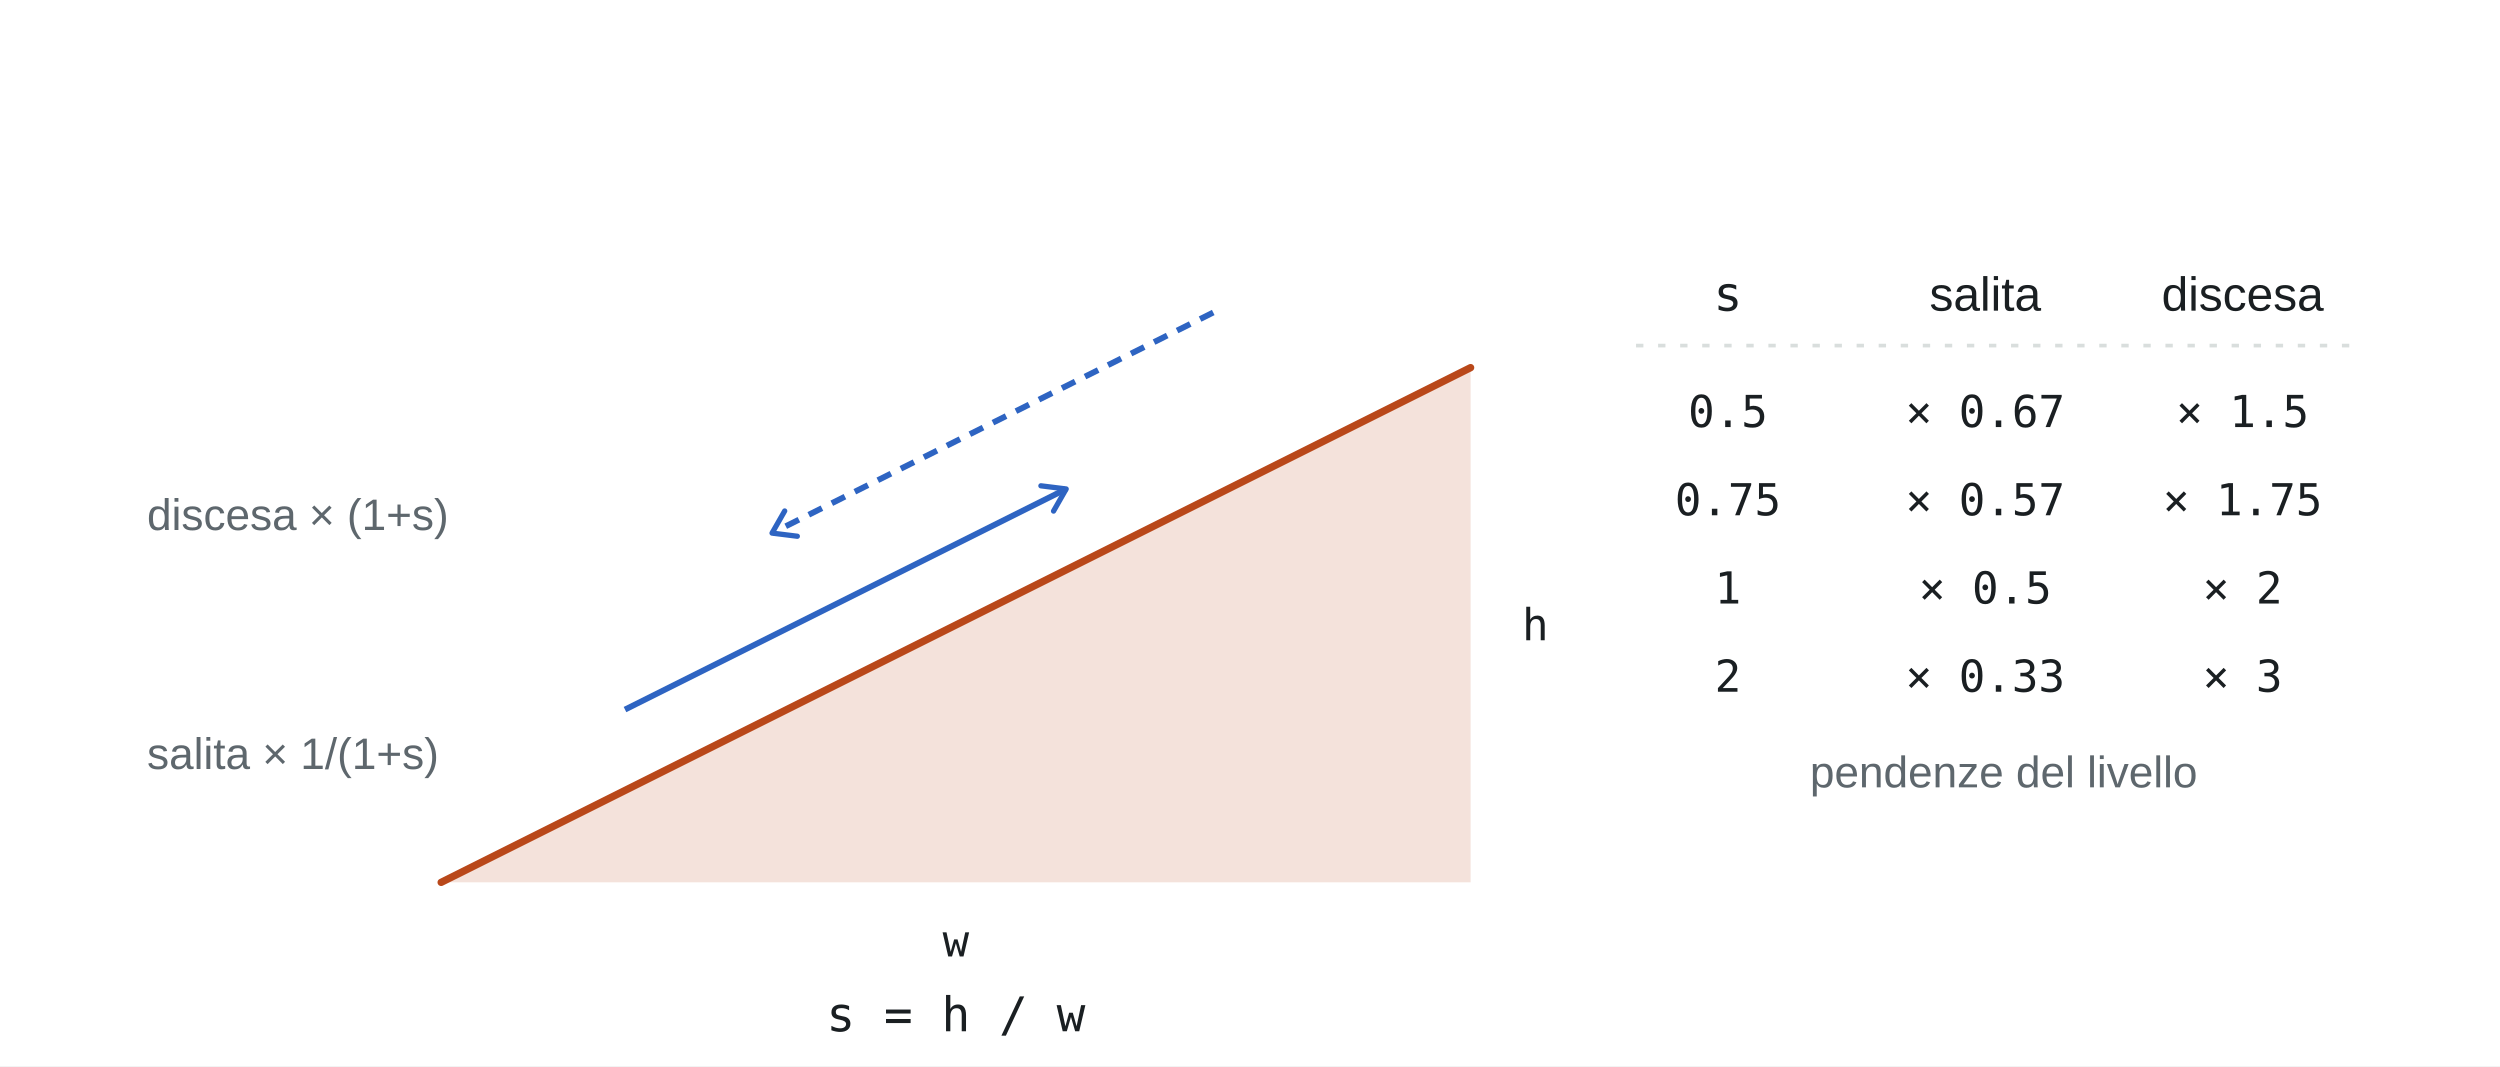
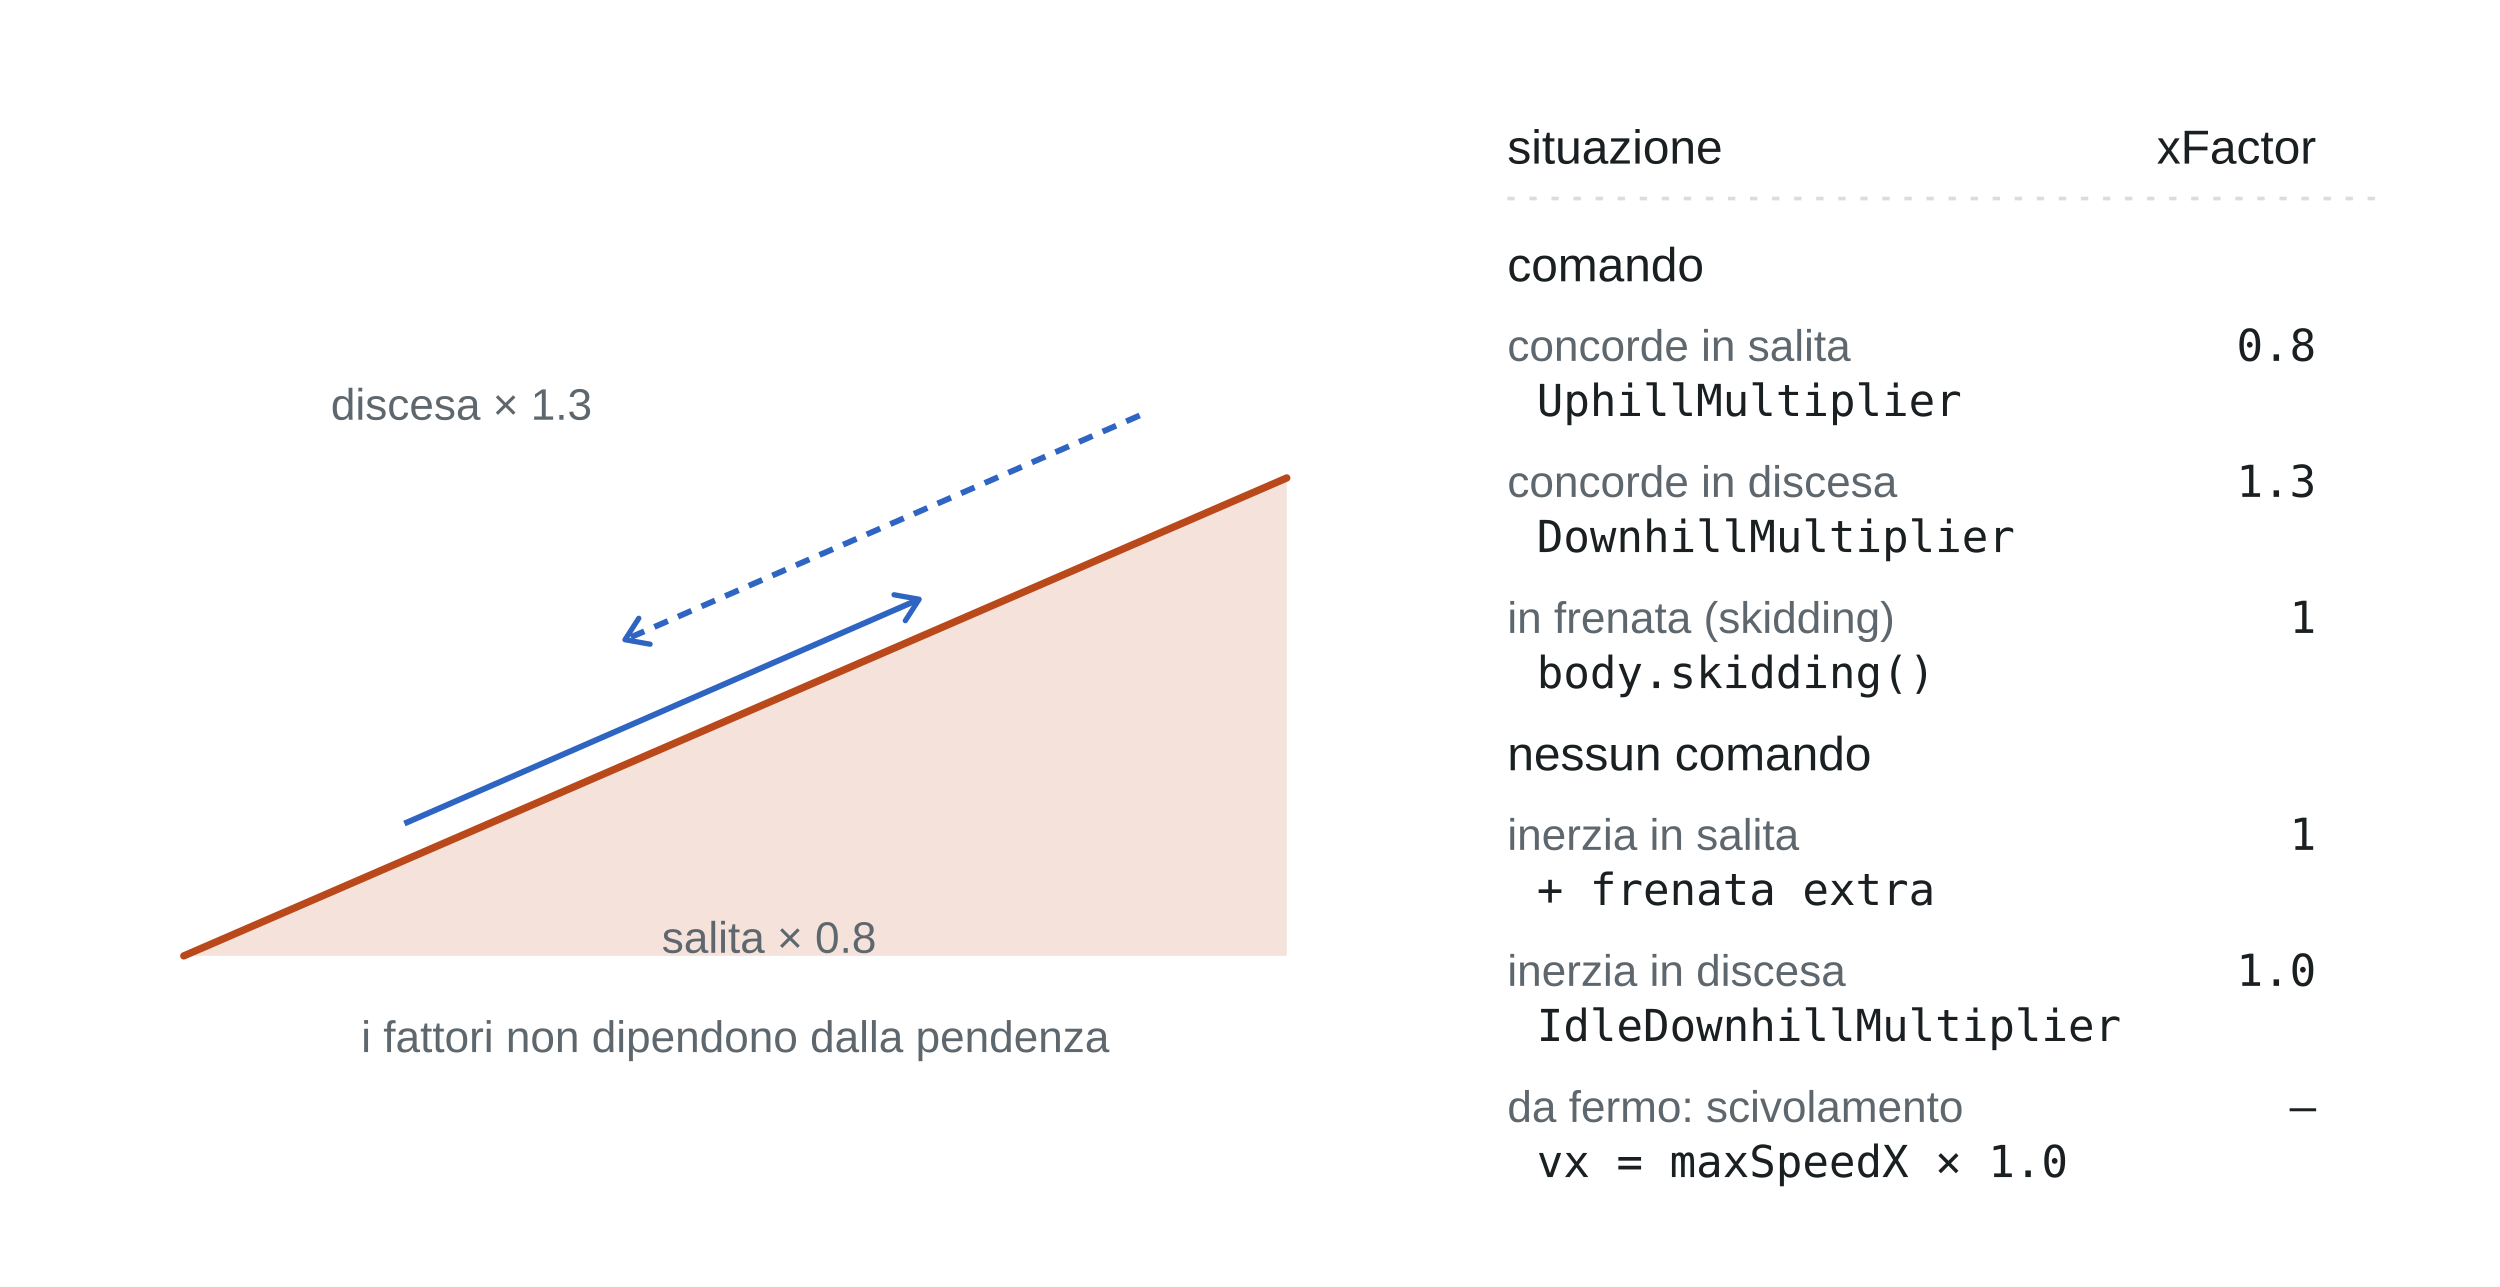
- <svg xmlns="http://www.w3.org/2000/svg" width="680" height="290" viewBox="0 0 680 290" role="img">
+ <svg xmlns="http://www.w3.org/2000/svg" width="680" height="350" viewBox="0 0 680 350" role="img">
  <style>
text { font-family: Arial, Helvetica, sans-serif; }
.t { font-size: 13px; font-weight: 500; fill: #1A1F22; }
.ts { font-size: 12px; fill: #5E676D; }
.tm { font-family: Menlo, Consolas, monospace; font-size: 12px; fill: #1A1F22; }
.tmb { font-family: Menlo, Consolas, monospace; font-size: 13px; font-weight: 500; fill: #1A1F22; }
.halo { paint-order: stroke; stroke: #FFFFFF; stroke-width: 4px; stroke-linejoin: round; }
.slope { fill: #B9481A; fill-opacity: .16; }
.sline { stroke: #B9481A; stroke-width: 2; fill: none; stroke-linecap: round; }
.ext { stroke: #B9481A; stroke-width: 1.5; stroke-dasharray: 5 4; fill: none; }
.band { stroke: #DD9216; stroke-width: 10; stroke-opacity: .28; stroke-linecap: round; }
.body { fill: #DCE7FA; stroke: #2E64C2; stroke-width: 1.2; }
.next { fill: none; stroke: #2E64C2; stroke-width: 1.4; stroke-dasharray: 4 3; }
.bad { fill: none; stroke: #CC3333; stroke-width: 1.4; stroke-dasharray: 4 3; }
.plan { fill: none; stroke: #5E676D; stroke-width: 1.3; stroke-dasharray: 4 3; }
.solid { fill: #E3E7E8; stroke: #8B9498; stroke-width: .8; }
.foot { fill: #DD9216; }
.dot-mute { fill: #5E676D; } .dot-bad { fill: #CC3333; } .dot-body { fill: #2E64C2; } .dot-brick { fill: #B9481A; }
.ring { fill: none; stroke: #CC3333; stroke-width: 1.5; }
.lead { stroke: #5E676D; stroke-width: .8; stroke-dasharray: 2 3; fill: none; }
.guide { stroke: #5E676D; stroke-width: .9; stroke-dasharray: 3 3; fill: none; }
.sep { stroke: #D9DEDD; stroke-width: 1; stroke-dasharray: 2 4; }
.gridl { stroke: #E8ECEC; stroke-width: 1; }
.a-mute { stroke: #5E676D; stroke-width: 1.5; fill: none; }
.a-body { stroke: #2E64C2; stroke-width: 1.6; fill: none; }
.a-bad { stroke: #CC3333; stroke-width: 1.5; fill: none; }
.a-foot { stroke: #DD9216; stroke-width: 1.8; fill: none; }
.a-brick { stroke: #B9481A; stroke-width: 1.5; fill: none; }
.dash { stroke-dasharray: 4 3; }
.mk-mute { fill: none; stroke: #5E676D; } .mk-body { fill: none; stroke: #2E64C2; } .mk-bad { fill: none; stroke: #CC3333; }
.mk-foot { fill: none; stroke: #DD9216; } .mk-brick { fill: none; stroke: #B9481A; }
.mk { stroke-width: 1.5; stroke-linecap: round; stroke-linejoin: round; }
.bx-eng { fill: #F1F3F2; stroke: #A9B1B3; stroke-width: .8; }
.bx-slope { fill: #F8E4D9; stroke: #B9481A; stroke-width: .8; }
.cont { fill: none; stroke: #B9481A; stroke-width: 1; stroke-dasharray: 5 4; }
.bar-mute { fill: #8B9498; } .bar-body { fill: #2E64C2; } .bar-ok { fill: #1F8A68; } .bar-bad { fill: #CC3333; fill-opacity: .8; }
.cell-ok { fill: #1F8A68; fill-opacity: .85; } .cell-bad { fill: #CC3333; fill-opacity: .85; }

</style>
  <defs>
    <marker id="m-mute" viewBox="0 0 10 10" refX="8" refY="5" markerWidth="6" markerHeight="6" orient="auto-start-reverse">
      <path class="mk mk-mute" d="M2 1L8 5L2 9" />
    </marker>
    <marker id="m-body" viewBox="0 0 10 10" refX="8" refY="5" markerWidth="6" markerHeight="6" orient="auto-start-reverse">
      <path class="mk mk-body" d="M2 1L8 5L2 9" />
    </marker>
    <marker id="m-bad" viewBox="0 0 10 10" refX="8" refY="5" markerWidth="6" markerHeight="6" orient="auto-start-reverse">
      <path class="mk mk-bad" d="M2 1L8 5L2 9" />
    </marker>
    <marker id="m-foot" viewBox="0 0 10 10" refX="8" refY="5" markerWidth="6" markerHeight="6" orient="auto-start-reverse">
      <path class="mk mk-foot" d="M2 1L8 5L2 9" />
    </marker>
    <marker id="m-brick" viewBox="0 0 10 10" refX="8" refY="5" markerWidth="6" markerHeight="6" orient="auto-start-reverse">
      <path class="mk mk-brick" d="M2 1L8 5L2 9" />
    </marker>
  </defs>
-   <rect width="680" height="290" fill="#FFFFFF" />
-   <polygon class="slope" points="120,240 400,100 400,240" />
-   <line class="sline" x1="120" y1="240" x2="400" y2="100" />
-   <line class="a-body" x1="170" y1="193" x2="290" y2="133" marker-end="url(#m-body)" />
-   <line class="a-body dash" x1="330" y1="85" x2="210" y2="145" marker-end="url(#m-body)" />
-   <text class="ts" x="40" y="205" text-anchor="start" dominant-baseline="central">salita × 1/(1+s)</text>
-   <text class="ts" x="40" y="140" text-anchor="start" dominant-baseline="central">discesa × (1+s)</text>
-   <text class="tm" x="260" y="256" text-anchor="middle" dominant-baseline="central">w</text>
-   <text class="tm" x="414" y="170" text-anchor="start" dominant-baseline="central">h</text>
-   <text class="tmb" x="260" y="276" text-anchor="middle" dominant-baseline="central">s = h / w</text>
-   <text class="tmb" x="470" y="80" text-anchor="middle" dominant-baseline="central">s</text>
-   <text class="t" x="540" y="80" text-anchor="middle" dominant-baseline="central">salita</text>
-   <text class="t" x="610" y="80" text-anchor="middle" dominant-baseline="central">discesa</text>
-   <line class="sep" x1="445" y1="94" x2="640" y2="94" />
-   <text class="tm" x="470" y="112" text-anchor="middle" dominant-baseline="central">0.5</text>
-   <text class="tm" x="540" y="112" text-anchor="middle" dominant-baseline="central">× 0.67</text>
-   <text class="tm" x="610" y="112" text-anchor="middle" dominant-baseline="central">× 1.5</text>
-   <text class="tm" x="470" y="136" text-anchor="middle" dominant-baseline="central">0.75</text>
-   <text class="tm" x="540" y="136" text-anchor="middle" dominant-baseline="central">× 0.57</text>
-   <text class="tm" x="610" y="136" text-anchor="middle" dominant-baseline="central">× 1.75</text>
-   <text class="tm" x="470" y="160" text-anchor="middle" dominant-baseline="central">1</text>
-   <text class="tm" x="540" y="160" text-anchor="middle" dominant-baseline="central">× 0.5</text>
-   <text class="tm" x="610" y="160" text-anchor="middle" dominant-baseline="central">× 2</text>
-   <text class="tm" x="470" y="184" text-anchor="middle" dominant-baseline="central">2</text>
-   <text class="tm" x="540" y="184" text-anchor="middle" dominant-baseline="central">× 0.33</text>
-   <text class="tm" x="610" y="184" text-anchor="middle" dominant-baseline="central">× 3</text>
-   <text class="ts" x="545" y="210" text-anchor="middle" dominant-baseline="central">pendenze del livello</text>
+   <rect width="680" height="350" fill="#FFFFFF" />
+   <polygon class="slope" points="50.0,260.0 350.0,130.0 350.0,260.0" />
+   <line class="sline" x1="50.0" y1="260.0" x2="350.0" y2="130.0" />
+   <line class="a-body" x1="110.0" y1="224.0" x2="250.0" y2="163.0" marker-end="url(#m-body)" />
+   <line class="a-body dash" x1="310.0" y1="113.0" x2="170.0" y2="174.0" marker-end="url(#m-body)" />
+   <text class="ts" x="180.0" y="255.0" text-anchor="start" dominant-baseline="central">salita × 0.8</text>
+   <text class="ts" x="90.0" y="110.0" text-anchor="start" dominant-baseline="central">discesa × 1.3</text>
+   <text class="ts" x="200.0" y="282.0" text-anchor="middle" dominant-baseline="central">i fattori non dipendono dalla pendenza</text>
+   <text class="t" x="410.0" y="40.0" text-anchor="start" dominant-baseline="central">situazione</text>
+   <text class="t" x="630.0" y="40.0" text-anchor="end" dominant-baseline="central">xFactor</text>
+   <line class="sep" x1="410.0" y1="54.0" x2="650.0" y2="54.0" />
+   <text class="t" x="410.0" y="72.0" text-anchor="start" dominant-baseline="central">comando</text>
+   <text class="ts" x="410.0" y="94.0" text-anchor="start" dominant-baseline="central">concorde in salita</text>
+   <text class="tm" x="630.0" y="94.0" text-anchor="end" dominant-baseline="central">0.8</text>
+   <text class="tm" x="418.0" y="109.0" text-anchor="start" dominant-baseline="central">UphillMultiplier</text>
+   <text class="ts" x="410.0" y="131.0" text-anchor="start" dominant-baseline="central">concorde in discesa</text>
+   <text class="tm" x="630.0" y="131.0" text-anchor="end" dominant-baseline="central">1.3</text>
+   <text class="tm" x="418.0" y="146.0" text-anchor="start" dominant-baseline="central">DownhillMultiplier</text>
+   <text class="ts" x="410.0" y="168.0" text-anchor="start" dominant-baseline="central">in frenata (skidding)</text>
+   <text class="tm" x="630.0" y="168.0" text-anchor="end" dominant-baseline="central">1</text>
+   <text class="tm" x="418.0" y="183.0" text-anchor="start" dominant-baseline="central">body.skidding()</text>
+   <text class="t" x="410.0" y="205.0" text-anchor="start" dominant-baseline="central">nessun comando</text>
+   <text class="ts" x="410.0" y="227.0" text-anchor="start" dominant-baseline="central">inerzia in salita</text>
+   <text class="tm" x="630.0" y="227.0" text-anchor="end" dominant-baseline="central">1</text>
+   <text class="tm" x="418.0" y="242.0" text-anchor="start" dominant-baseline="central">+ frenata extra</text>
+   <text class="ts" x="410.0" y="264.0" text-anchor="start" dominant-baseline="central">inerzia in discesa</text>
+   <text class="tm" x="630.0" y="264.0" text-anchor="end" dominant-baseline="central">1.0</text>
+   <text class="tm" x="418.0" y="279.0" text-anchor="start" dominant-baseline="central">IdleDownhillMultiplier</text>
+   <text class="ts" x="410.0" y="301.0" text-anchor="start" dominant-baseline="central">da fermo: scivolamento</text>
+   <text class="tm" x="630.0" y="301.0" text-anchor="end" dominant-baseline="central">—</text>
+   <text class="tm" x="418.0" y="316.0" text-anchor="start" dominant-baseline="central">vx = maxSpeedX × 1.0</text>
</svg>
